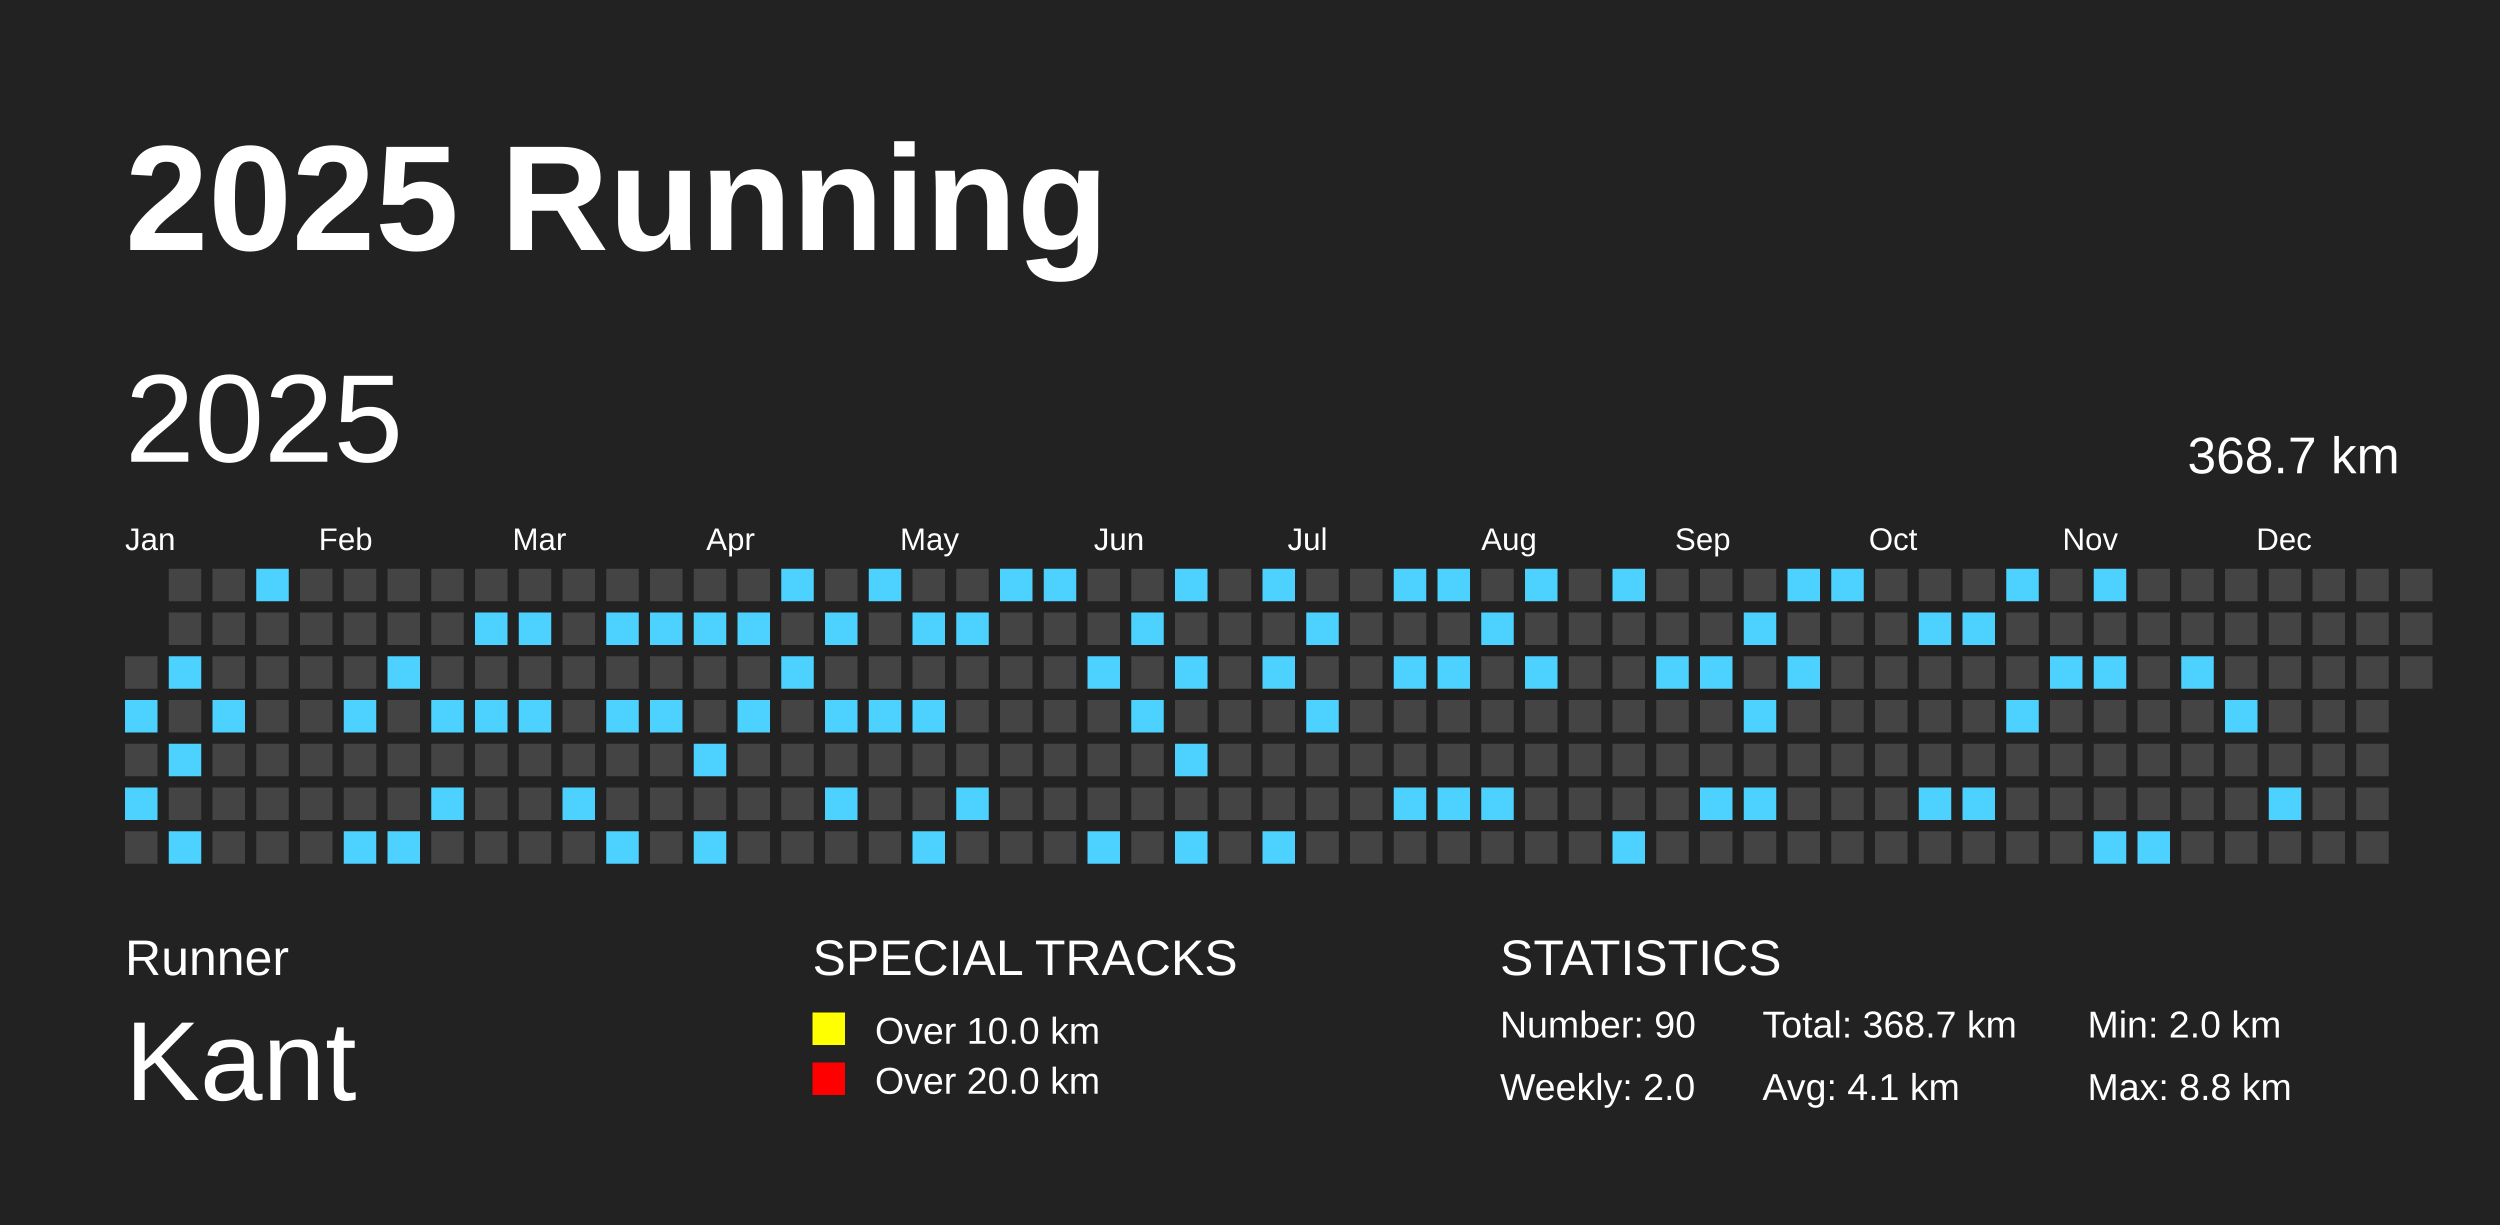
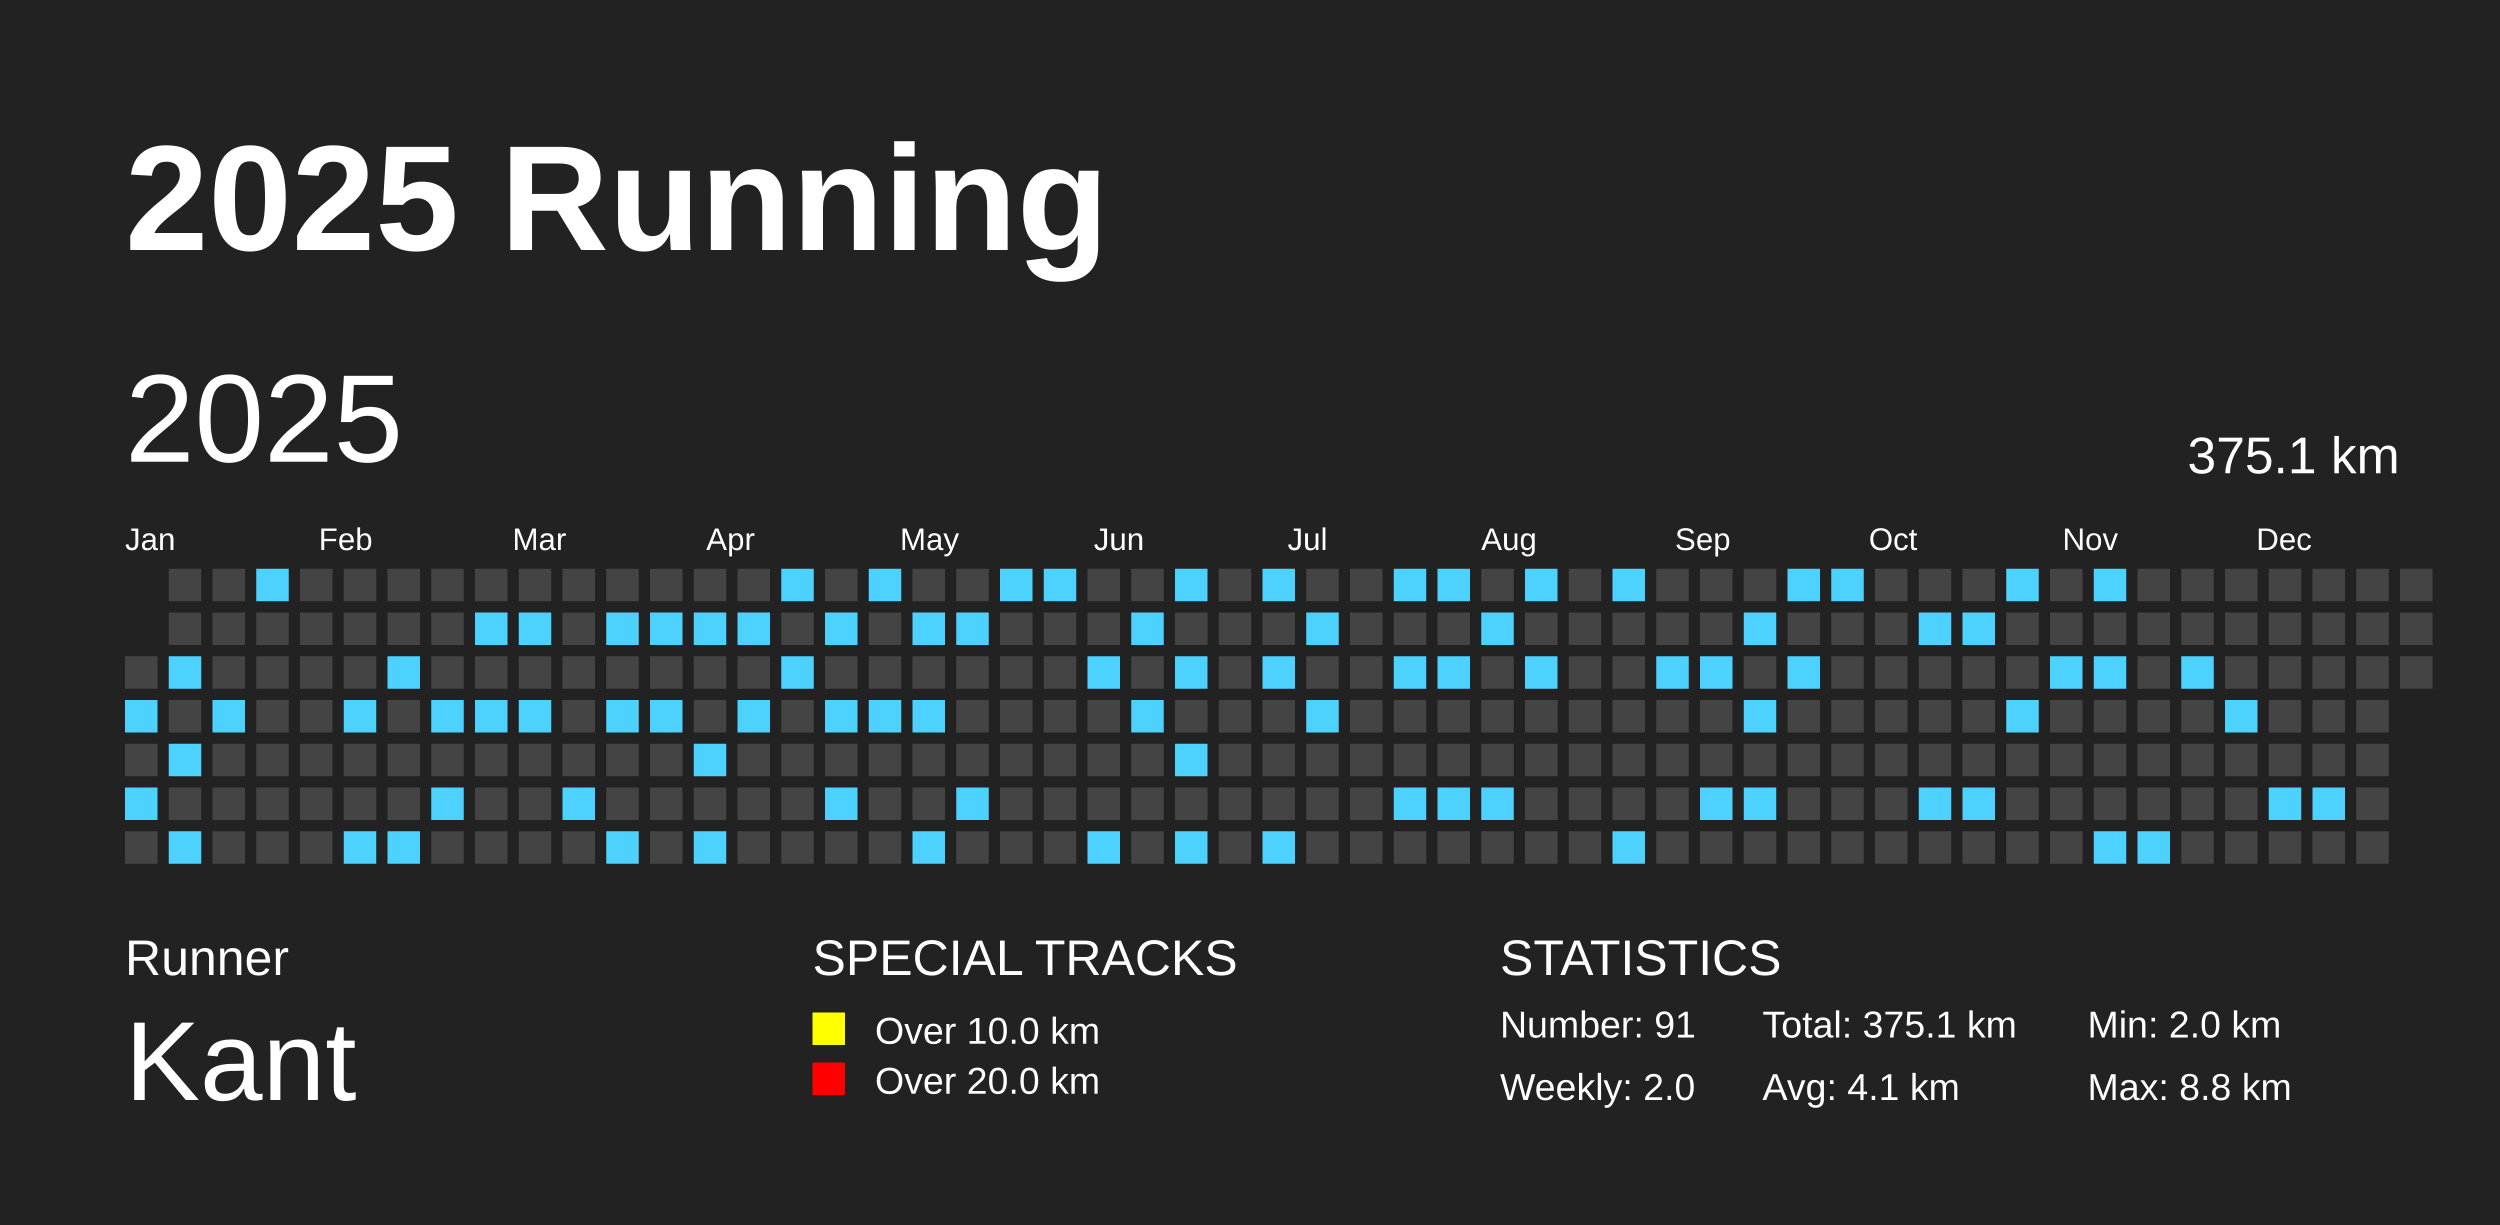
<svg xmlns="http://www.w3.org/2000/svg" baseProfile="full" height="98mm" version="1.1" viewBox="0,0,200,98" width="200mm">
  <defs />
  <rect fill="#222222" height="98" width="200" x="0" y="0" />
  <text fill="#FFFFFF" style="font-size:12px; font-family:Arial; font-weight:bold;" x="10" y="20">2025 Running</text>
  <text fill="#FFFFFF" style="font-size:4px; font-family:Arial" x="10" y="78">Runner</text>
  <text fill="#FFFFFF" style="font-size:9px; font-family:Arial" x="10" y="88">Kant</text>
  <text fill="#FFFFFF" style="font-size:4px; font-family:Arial" x="65" y="78">SPECIAL TRACKS</text>
  <rect fill="yellow" height="2.6" width="2.6" x="65" y="81" />
  <text fill="#FFFFFF" style="font-size:3px; font-family:Arial" x="70" y="83.5">Over 10.0 km</text>
  <rect fill="red" height="2.6" width="2.6" x="65" y="85" />
  <text fill="#FFFFFF" style="font-size:3px; font-family:Arial" x="70" y="87.5">Over 20.0 km</text>
  <text fill="#FFFFFF" style="font-size:4px; font-family:Arial" x="120" y="78">STATISTICS</text>
-   <text fill="#FFFFFF" style="font-size:3px; font-family:Arial" x="120" y="83">Number: 90</text>
+   <text fill="#FFFFFF" style="font-size:3px; font-family:Arial" x="120" y="83">Number: 91</text>
  <text fill="#FFFFFF" style="font-size:3px; font-family:Arial" x="120" y="88">Weekly: 2.0</text>
-   <text fill="#FFFFFF" style="font-size:3px; font-family:Arial" x="141" y="83">Total: 368.7 km</text>
+   <text fill="#FFFFFF" style="font-size:3px; font-family:Arial" x="141" y="83">Total: 375.1 km</text>
  <text fill="#FFFFFF" style="font-size:3px; font-family:Arial" x="141" y="88">Avg: 4.1 km</text>
  <text fill="#FFFFFF" style="font-size:3px; font-family:Arial" x="167" y="83">Min: 2.0 km</text>
  <text fill="#FFFFFF" style="font-size:3px; font-family:Arial" x="167" y="88">Max: 8.8 km</text>
  <text dominant-baseline="hanging" fill="#FFFFFF" style="font-size:10.0px; font-family:Arial;" x="10" y="30">2025</text>
-   <text dominant-baseline="hanging" fill="#FFFFFF" style="font-size:4.125px; font-family:Arial;" x="175" y="35">368.7 km</text>
+   <text dominant-baseline="hanging" fill="#FFFFFF" style="font-size:4.125px; font-family:Arial;" x="175" y="35">375.1 km</text>
  <text fill="#FFFFFF" style="font-size:2.5px; font-family:Arial" x="10.0" y="44">Jan</text>
  <text fill="#FFFFFF" style="font-size:2.5px; font-family:Arial" x="25.5" y="44">Feb</text>
  <text fill="#FFFFFF" style="font-size:2.5px; font-family:Arial" x="41.0" y="44">Mar</text>
  <text fill="#FFFFFF" style="font-size:2.5px; font-family:Arial" x="56.5" y="44">Apr</text>
  <text fill="#FFFFFF" style="font-size:2.5px; font-family:Arial" x="72.0" y="44">May</text>
  <text fill="#FFFFFF" style="font-size:2.5px; font-family:Arial" x="87.5" y="44">Jun</text>
  <text fill="#FFFFFF" style="font-size:2.5px; font-family:Arial" x="103.0" y="44">Jul</text>
  <text fill="#FFFFFF" style="font-size:2.5px; font-family:Arial" x="118.5" y="44">Aug</text>
  <text fill="#FFFFFF" style="font-size:2.5px; font-family:Arial" x="134.0" y="44">Sep</text>
  <text fill="#FFFFFF" style="font-size:2.5px; font-family:Arial" x="149.5" y="44">Oct</text>
  <text fill="#FFFFFF" style="font-size:2.5px; font-family:Arial" x="165.0" y="44">Nov</text>
  <text fill="#FFFFFF" style="font-size:2.5px; font-family:Arial" x="180.5" y="44">Dec</text>
  <rect fill="#444444" height="2.6" width="2.6" x="10.0" y="52.5" />
  <rect fill="#4DD2FF" height="2.6" width="2.6" x="10.0" y="56.0" />
  <rect fill="#444444" height="2.6" width="2.6" x="10.0" y="59.5" />
  <rect fill="#4DD2FF" height="2.6" width="2.6" x="10.0" y="63.0" />
  <rect fill="#444444" height="2.6" width="2.6" x="10.0" y="66.5" />
  <rect fill="#444444" height="2.6" width="2.6" x="13.5" y="45.5" />
  <rect fill="#444444" height="2.6" width="2.6" x="13.5" y="49.0" />
  <rect fill="#4DD2FF" height="2.6" width="2.6" x="13.5" y="52.5" />
  <rect fill="#444444" height="2.6" width="2.6" x="13.5" y="56.0" />
  <rect fill="#4DD2FF" height="2.6" width="2.6" x="13.5" y="59.5" />
  <rect fill="#444444" height="2.6" width="2.6" x="13.5" y="63.0" />
  <rect fill="#4DD2FF" height="2.6" width="2.6" x="13.5" y="66.5" />
  <rect fill="#444444" height="2.6" width="2.6" x="17.0" y="45.5" />
  <rect fill="#444444" height="2.6" width="2.6" x="17.0" y="49.0" />
  <rect fill="#444444" height="2.6" width="2.6" x="17.0" y="52.5" />
  <rect fill="#4DD2FF" height="2.6" width="2.6" x="17.0" y="56.0" />
  <rect fill="#444444" height="2.6" width="2.6" x="17.0" y="59.5" />
  <rect fill="#444444" height="2.6" width="2.6" x="17.0" y="63.0" />
  <rect fill="#444444" height="2.6" width="2.6" x="17.0" y="66.5" />
  <rect fill="#4DD2FF" height="2.6" width="2.6" x="20.5" y="45.5" />
  <rect fill="#444444" height="2.6" width="2.6" x="20.5" y="49.0" />
  <rect fill="#444444" height="2.6" width="2.6" x="20.5" y="52.5" />
  <rect fill="#444444" height="2.6" width="2.6" x="20.5" y="56.0" />
  <rect fill="#444444" height="2.6" width="2.6" x="20.5" y="59.5" />
  <rect fill="#444444" height="2.6" width="2.6" x="20.5" y="63.0" />
  <rect fill="#444444" height="2.6" width="2.6" x="20.5" y="66.5" />
  <rect fill="#444444" height="2.6" width="2.6" x="24.0" y="45.5" />
  <rect fill="#444444" height="2.6" width="2.6" x="24.0" y="49.0" />
  <rect fill="#444444" height="2.6" width="2.6" x="24.0" y="52.5" />
  <rect fill="#444444" height="2.6" width="2.6" x="24.0" y="56.0" />
  <rect fill="#444444" height="2.6" width="2.6" x="24.0" y="59.5" />
  <rect fill="#444444" height="2.6" width="2.6" x="24.0" y="63.0" />
  <rect fill="#444444" height="2.6" width="2.6" x="24.0" y="66.5" />
  <rect fill="#444444" height="2.6" width="2.6" x="27.5" y="45.5" />
  <rect fill="#444444" height="2.6" width="2.6" x="27.5" y="49.0" />
  <rect fill="#444444" height="2.6" width="2.6" x="27.5" y="52.5" />
  <rect fill="#4DD2FF" height="2.6" width="2.6" x="27.5" y="56.0" />
  <rect fill="#444444" height="2.6" width="2.6" x="27.5" y="59.5" />
  <rect fill="#444444" height="2.6" width="2.6" x="27.5" y="63.0" />
  <rect fill="#4DD2FF" height="2.6" width="2.6" x="27.5" y="66.5" />
  <rect fill="#444444" height="2.6" width="2.6" x="31.0" y="45.5" />
  <rect fill="#444444" height="2.6" width="2.6" x="31.0" y="49.0" />
  <rect fill="#4DD2FF" height="2.6" width="2.6" x="31.0" y="52.5" />
  <rect fill="#444444" height="2.6" width="2.6" x="31.0" y="56.0" />
  <rect fill="#444444" height="2.6" width="2.6" x="31.0" y="59.5" />
  <rect fill="#444444" height="2.6" width="2.6" x="31.0" y="63.0" />
  <rect fill="#4DD2FF" height="2.6" width="2.6" x="31.0" y="66.5" />
  <rect fill="#444444" height="2.6" width="2.6" x="34.5" y="45.5" />
  <rect fill="#444444" height="2.6" width="2.6" x="34.5" y="49.0" />
  <rect fill="#444444" height="2.6" width="2.6" x="34.5" y="52.5" />
  <rect fill="#4DD2FF" height="2.6" width="2.6" x="34.5" y="56.0" />
  <rect fill="#444444" height="2.6" width="2.6" x="34.5" y="59.5" />
  <rect fill="#4DD2FF" height="2.6" width="2.6" x="34.5" y="63.0" />
  <rect fill="#444444" height="2.6" width="2.6" x="34.5" y="66.5" />
  <rect fill="#444444" height="2.6" width="2.6" x="38.0" y="45.5" />
  <rect fill="#4DD2FF" height="2.6" width="2.6" x="38.0" y="49.0" />
  <rect fill="#444444" height="2.6" width="2.6" x="38.0" y="52.5" />
  <rect fill="#4DD2FF" height="2.6" width="2.6" x="38.0" y="56.0" />
  <rect fill="#444444" height="2.6" width="2.6" x="38.0" y="59.5" />
  <rect fill="#444444" height="2.6" width="2.6" x="38.0" y="63.0" />
  <rect fill="#444444" height="2.6" width="2.6" x="38.0" y="66.5" />
  <rect fill="#444444" height="2.6" width="2.6" x="41.5" y="45.5" />
  <rect fill="#4DD2FF" height="2.6" width="2.6" x="41.5" y="49.0" />
  <rect fill="#444444" height="2.6" width="2.6" x="41.5" y="52.5" />
  <rect fill="#4DD2FF" height="2.6" width="2.6" x="41.5" y="56.0" />
  <rect fill="#444444" height="2.6" width="2.6" x="41.5" y="59.5" />
  <rect fill="#444444" height="2.6" width="2.6" x="41.5" y="63.0" />
  <rect fill="#444444" height="2.6" width="2.6" x="41.5" y="66.5" />
  <rect fill="#444444" height="2.6" width="2.6" x="45.0" y="45.5" />
  <rect fill="#444444" height="2.6" width="2.6" x="45.0" y="49.0" />
  <rect fill="#444444" height="2.6" width="2.6" x="45.0" y="52.5" />
  <rect fill="#444444" height="2.6" width="2.6" x="45.0" y="56.0" />
  <rect fill="#444444" height="2.6" width="2.6" x="45.0" y="59.5" />
  <rect fill="#4DD2FF" height="2.6" width="2.6" x="45.0" y="63.0" />
  <rect fill="#444444" height="2.6" width="2.6" x="45.0" y="66.5" />
  <rect fill="#444444" height="2.6" width="2.6" x="48.5" y="45.5" />
  <rect fill="#4DD2FF" height="2.6" width="2.6" x="48.5" y="49.0" />
  <rect fill="#444444" height="2.6" width="2.6" x="48.5" y="52.5" />
  <rect fill="#4DD2FF" height="2.6" width="2.6" x="48.5" y="56.0" />
  <rect fill="#444444" height="2.6" width="2.6" x="48.5" y="59.5" />
  <rect fill="#444444" height="2.6" width="2.6" x="48.5" y="63.0" />
  <rect fill="#4DD2FF" height="2.6" width="2.6" x="48.5" y="66.5" />
  <rect fill="#444444" height="2.6" width="2.6" x="52.0" y="45.5" />
  <rect fill="#4DD2FF" height="2.6" width="2.6" x="52.0" y="49.0" />
  <rect fill="#444444" height="2.6" width="2.6" x="52.0" y="52.5" />
  <rect fill="#4DD2FF" height="2.6" width="2.6" x="52.0" y="56.0" />
  <rect fill="#444444" height="2.6" width="2.6" x="52.0" y="59.5" />
  <rect fill="#444444" height="2.6" width="2.6" x="52.0" y="63.0" />
  <rect fill="#444444" height="2.6" width="2.6" x="52.0" y="66.5" />
  <rect fill="#444444" height="2.6" width="2.6" x="55.5" y="45.5" />
  <rect fill="#4DD2FF" height="2.6" width="2.6" x="55.5" y="49.0" />
  <rect fill="#444444" height="2.6" width="2.6" x="55.5" y="52.5" />
  <rect fill="#444444" height="2.6" width="2.6" x="55.5" y="56.0" />
  <rect fill="#4DD2FF" height="2.6" width="2.6" x="55.5" y="59.5" />
  <rect fill="#444444" height="2.6" width="2.6" x="55.5" y="63.0" />
  <rect fill="#4DD2FF" height="2.6" width="2.6" x="55.5" y="66.5" />
  <rect fill="#444444" height="2.6" width="2.6" x="59.0" y="45.5" />
  <rect fill="#4DD2FF" height="2.6" width="2.6" x="59.0" y="49.0" />
  <rect fill="#444444" height="2.6" width="2.6" x="59.0" y="52.5" />
  <rect fill="#4DD2FF" height="2.6" width="2.6" x="59.0" y="56.0" />
  <rect fill="#444444" height="2.6" width="2.6" x="59.0" y="59.5" />
  <rect fill="#444444" height="2.6" width="2.6" x="59.0" y="63.0" />
  <rect fill="#444444" height="2.6" width="2.6" x="59.0" y="66.5" />
  <rect fill="#4DD2FF" height="2.6" width="2.6" x="62.5" y="45.5" />
  <rect fill="#444444" height="2.6" width="2.6" x="62.5" y="49.0" />
  <rect fill="#4DD2FF" height="2.6" width="2.6" x="62.5" y="52.5" />
  <rect fill="#444444" height="2.6" width="2.6" x="62.5" y="56.0" />
  <rect fill="#444444" height="2.6" width="2.6" x="62.5" y="59.5" />
  <rect fill="#444444" height="2.6" width="2.6" x="62.5" y="63.0" />
  <rect fill="#444444" height="2.6" width="2.6" x="62.5" y="66.5" />
  <rect fill="#444444" height="2.6" width="2.6" x="66.0" y="45.5" />
  <rect fill="#4DD2FF" height="2.6" width="2.6" x="66.0" y="49.0" />
  <rect fill="#444444" height="2.6" width="2.6" x="66.0" y="52.5" />
  <rect fill="#4DD2FF" height="2.6" width="2.6" x="66.0" y="56.0" />
  <rect fill="#444444" height="2.6" width="2.6" x="66.0" y="59.5" />
  <rect fill="#4DD2FF" height="2.6" width="2.6" x="66.0" y="63.0" />
  <rect fill="#444444" height="2.6" width="2.6" x="66.0" y="66.5" />
  <rect fill="#4DD2FF" height="2.6" width="2.6" x="69.5" y="45.5" />
  <rect fill="#444444" height="2.6" width="2.6" x="69.5" y="49.0" />
  <rect fill="#444444" height="2.6" width="2.6" x="69.5" y="52.5" />
  <rect fill="#4DD2FF" height="2.6" width="2.6" x="69.5" y="56.0" />
  <rect fill="#444444" height="2.6" width="2.6" x="69.5" y="59.5" />
  <rect fill="#444444" height="2.6" width="2.6" x="69.5" y="63.0" />
  <rect fill="#444444" height="2.6" width="2.6" x="69.5" y="66.5" />
  <rect fill="#444444" height="2.6" width="2.6" x="73.0" y="45.5" />
  <rect fill="#4DD2FF" height="2.6" width="2.6" x="73.0" y="49.0" />
  <rect fill="#444444" height="2.6" width="2.6" x="73.0" y="52.5" />
  <rect fill="#4DD2FF" height="2.6" width="2.6" x="73.0" y="56.0" />
  <rect fill="#444444" height="2.6" width="2.6" x="73.0" y="59.5" />
  <rect fill="#444444" height="2.6" width="2.6" x="73.0" y="63.0" />
  <rect fill="#4DD2FF" height="2.6" width="2.6" x="73.0" y="66.5" />
  <rect fill="#444444" height="2.6" width="2.6" x="76.5" y="45.5" />
  <rect fill="#4DD2FF" height="2.6" width="2.6" x="76.5" y="49.0" />
  <rect fill="#444444" height="2.6" width="2.6" x="76.5" y="52.5" />
  <rect fill="#444444" height="2.6" width="2.6" x="76.5" y="56.0" />
  <rect fill="#444444" height="2.6" width="2.6" x="76.5" y="59.5" />
  <rect fill="#4DD2FF" height="2.6" width="2.6" x="76.5" y="63.0" />
  <rect fill="#444444" height="2.6" width="2.6" x="76.5" y="66.5" />
  <rect fill="#4DD2FF" height="2.6" width="2.6" x="80.0" y="45.5" />
  <rect fill="#444444" height="2.6" width="2.6" x="80.0" y="49.0" />
  <rect fill="#444444" height="2.6" width="2.6" x="80.0" y="52.5" />
  <rect fill="#444444" height="2.6" width="2.6" x="80.0" y="56.0" />
  <rect fill="#444444" height="2.6" width="2.6" x="80.0" y="59.5" />
  <rect fill="#444444" height="2.6" width="2.6" x="80.0" y="63.0" />
  <rect fill="#444444" height="2.6" width="2.6" x="80.0" y="66.5" />
  <rect fill="#4DD2FF" height="2.6" width="2.6" x="83.5" y="45.5" />
  <rect fill="#444444" height="2.6" width="2.6" x="83.5" y="49.0" />
  <rect fill="#444444" height="2.6" width="2.6" x="83.5" y="52.5" />
  <rect fill="#444444" height="2.6" width="2.6" x="83.5" y="56.0" />
  <rect fill="#444444" height="2.6" width="2.6" x="83.5" y="59.5" />
  <rect fill="#444444" height="2.6" width="2.6" x="83.5" y="63.0" />
  <rect fill="#444444" height="2.6" width="2.6" x="83.5" y="66.5" />
  <rect fill="#444444" height="2.6" width="2.6" x="87.0" y="45.5" />
  <rect fill="#444444" height="2.6" width="2.6" x="87.0" y="49.0" />
  <rect fill="#4DD2FF" height="2.6" width="2.6" x="87.0" y="52.5" />
  <rect fill="#444444" height="2.6" width="2.6" x="87.0" y="56.0" />
  <rect fill="#444444" height="2.6" width="2.6" x="87.0" y="59.5" />
  <rect fill="#444444" height="2.6" width="2.6" x="87.0" y="63.0" />
  <rect fill="#4DD2FF" height="2.6" width="2.6" x="87.0" y="66.5" />
  <rect fill="#444444" height="2.6" width="2.6" x="90.5" y="45.5" />
  <rect fill="#4DD2FF" height="2.6" width="2.6" x="90.5" y="49.0" />
  <rect fill="#444444" height="2.6" width="2.6" x="90.5" y="52.5" />
  <rect fill="#4DD2FF" height="2.6" width="2.6" x="90.5" y="56.0" />
  <rect fill="#444444" height="2.6" width="2.6" x="90.5" y="59.5" />
  <rect fill="#444444" height="2.6" width="2.6" x="90.5" y="63.0" />
  <rect fill="#444444" height="2.6" width="2.6" x="90.5" y="66.5" />
  <rect fill="#4DD2FF" height="2.6" width="2.6" x="94.0" y="45.5" />
  <rect fill="#444444" height="2.6" width="2.6" x="94.0" y="49.0" />
  <rect fill="#4DD2FF" height="2.6" width="2.6" x="94.0" y="52.5" />
  <rect fill="#444444" height="2.6" width="2.6" x="94.0" y="56.0" />
  <rect fill="#4DD2FF" height="2.6" width="2.6" x="94.0" y="59.5" />
  <rect fill="#444444" height="2.6" width="2.6" x="94.0" y="63.0" />
  <rect fill="#4DD2FF" height="2.6" width="2.6" x="94.0" y="66.5" />
  <rect fill="#444444" height="2.6" width="2.6" x="97.5" y="45.5" />
  <rect fill="#444444" height="2.6" width="2.6" x="97.5" y="49.0" />
  <rect fill="#444444" height="2.6" width="2.6" x="97.5" y="52.5" />
  <rect fill="#444444" height="2.6" width="2.6" x="97.5" y="56.0" />
  <rect fill="#444444" height="2.6" width="2.6" x="97.5" y="59.5" />
  <rect fill="#444444" height="2.6" width="2.6" x="97.5" y="63.0" />
  <rect fill="#444444" height="2.6" width="2.6" x="97.5" y="66.5" />
  <rect fill="#4DD2FF" height="2.6" width="2.6" x="101.0" y="45.5" />
  <rect fill="#444444" height="2.6" width="2.6" x="101.0" y="49.0" />
  <rect fill="#4DD2FF" height="2.6" width="2.6" x="101.0" y="52.5" />
  <rect fill="#444444" height="2.6" width="2.6" x="101.0" y="56.0" />
  <rect fill="#444444" height="2.6" width="2.6" x="101.0" y="59.5" />
  <rect fill="#444444" height="2.6" width="2.6" x="101.0" y="63.0" />
  <rect fill="#4DD2FF" height="2.6" width="2.6" x="101.0" y="66.5" />
  <rect fill="#444444" height="2.6" width="2.6" x="104.5" y="45.5" />
  <rect fill="#4DD2FF" height="2.6" width="2.6" x="104.5" y="49.0" />
  <rect fill="#444444" height="2.6" width="2.6" x="104.5" y="52.5" />
  <rect fill="#4DD2FF" height="2.6" width="2.6" x="104.5" y="56.0" />
  <rect fill="#444444" height="2.6" width="2.6" x="104.5" y="59.5" />
  <rect fill="#444444" height="2.6" width="2.6" x="104.5" y="63.0" />
  <rect fill="#444444" height="2.6" width="2.6" x="104.5" y="66.5" />
  <rect fill="#444444" height="2.6" width="2.6" x="108.0" y="45.5" />
  <rect fill="#444444" height="2.6" width="2.6" x="108.0" y="49.0" />
  <rect fill="#444444" height="2.6" width="2.6" x="108.0" y="52.5" />
  <rect fill="#444444" height="2.6" width="2.6" x="108.0" y="56.0" />
  <rect fill="#444444" height="2.6" width="2.6" x="108.0" y="59.5" />
  <rect fill="#444444" height="2.6" width="2.6" x="108.0" y="63.0" />
  <rect fill="#444444" height="2.6" width="2.6" x="108.0" y="66.5" />
  <rect fill="#4DD2FF" height="2.6" width="2.6" x="111.5" y="45.5" />
  <rect fill="#444444" height="2.6" width="2.6" x="111.5" y="49.0" />
  <rect fill="#4DD2FF" height="2.6" width="2.6" x="111.5" y="52.5" />
  <rect fill="#444444" height="2.6" width="2.6" x="111.5" y="56.0" />
  <rect fill="#444444" height="2.6" width="2.6" x="111.5" y="59.5" />
  <rect fill="#4DD2FF" height="2.6" width="2.6" x="111.5" y="63.0" />
  <rect fill="#444444" height="2.6" width="2.6" x="111.5" y="66.5" />
  <rect fill="#4DD2FF" height="2.6" width="2.6" x="115.0" y="45.5" />
  <rect fill="#444444" height="2.6" width="2.6" x="115.0" y="49.0" />
  <rect fill="#4DD2FF" height="2.6" width="2.6" x="115.0" y="52.5" />
  <rect fill="#444444" height="2.6" width="2.6" x="115.0" y="56.0" />
  <rect fill="#444444" height="2.6" width="2.6" x="115.0" y="59.5" />
  <rect fill="#4DD2FF" height="2.6" width="2.6" x="115.0" y="63.0" />
  <rect fill="#444444" height="2.6" width="2.6" x="115.0" y="66.5" />
  <rect fill="#444444" height="2.6" width="2.6" x="118.5" y="45.5" />
  <rect fill="#4DD2FF" height="2.6" width="2.6" x="118.5" y="49.0" />
  <rect fill="#444444" height="2.6" width="2.6" x="118.5" y="52.5" />
  <rect fill="#444444" height="2.6" width="2.6" x="118.5" y="56.0" />
  <rect fill="#444444" height="2.6" width="2.6" x="118.5" y="59.5" />
  <rect fill="#4DD2FF" height="2.6" width="2.6" x="118.5" y="63.0" />
  <rect fill="#444444" height="2.6" width="2.6" x="118.5" y="66.5" />
  <rect fill="#4DD2FF" height="2.6" width="2.6" x="122.0" y="45.5" />
  <rect fill="#444444" height="2.6" width="2.6" x="122.0" y="49.0" />
  <rect fill="#4DD2FF" height="2.6" width="2.6" x="122.0" y="52.5" />
  <rect fill="#444444" height="2.6" width="2.6" x="122.0" y="56.0" />
  <rect fill="#444444" height="2.6" width="2.6" x="122.0" y="59.5" />
  <rect fill="#444444" height="2.6" width="2.6" x="122.0" y="63.0" />
  <rect fill="#444444" height="2.6" width="2.6" x="122.0" y="66.5" />
  <rect fill="#444444" height="2.6" width="2.6" x="125.5" y="45.5" />
  <rect fill="#444444" height="2.6" width="2.6" x="125.5" y="49.0" />
  <rect fill="#444444" height="2.6" width="2.6" x="125.5" y="52.5" />
  <rect fill="#444444" height="2.6" width="2.6" x="125.5" y="56.0" />
  <rect fill="#444444" height="2.6" width="2.6" x="125.5" y="59.5" />
  <rect fill="#444444" height="2.6" width="2.6" x="125.5" y="63.0" />
  <rect fill="#444444" height="2.6" width="2.6" x="125.5" y="66.5" />
  <rect fill="#4DD2FF" height="2.6" width="2.6" x="129.0" y="45.5" />
  <rect fill="#444444" height="2.6" width="2.6" x="129.0" y="49.0" />
  <rect fill="#444444" height="2.6" width="2.6" x="129.0" y="52.5" />
  <rect fill="#444444" height="2.6" width="2.6" x="129.0" y="56.0" />
  <rect fill="#444444" height="2.6" width="2.6" x="129.0" y="59.5" />
  <rect fill="#444444" height="2.6" width="2.6" x="129.0" y="63.0" />
  <rect fill="#4DD2FF" height="2.6" width="2.6" x="129.0" y="66.5" />
  <rect fill="#444444" height="2.6" width="2.6" x="132.5" y="45.5" />
  <rect fill="#444444" height="2.6" width="2.6" x="132.5" y="49.0" />
  <rect fill="#4DD2FF" height="2.6" width="2.6" x="132.5" y="52.5" />
  <rect fill="#444444" height="2.6" width="2.6" x="132.5" y="56.0" />
  <rect fill="#444444" height="2.6" width="2.6" x="132.5" y="59.5" />
  <rect fill="#444444" height="2.6" width="2.6" x="132.5" y="63.0" />
  <rect fill="#444444" height="2.6" width="2.6" x="132.5" y="66.5" />
  <rect fill="#444444" height="2.6" width="2.6" x="136.0" y="45.5" />
  <rect fill="#444444" height="2.6" width="2.6" x="136.0" y="49.0" />
  <rect fill="#4DD2FF" height="2.6" width="2.6" x="136.0" y="52.5" />
  <rect fill="#444444" height="2.6" width="2.6" x="136.0" y="56.0" />
  <rect fill="#444444" height="2.6" width="2.6" x="136.0" y="59.5" />
  <rect fill="#4DD2FF" height="2.6" width="2.6" x="136.0" y="63.0" />
  <rect fill="#444444" height="2.6" width="2.6" x="136.0" y="66.5" />
  <rect fill="#444444" height="2.6" width="2.6" x="139.5" y="45.5" />
  <rect fill="#4DD2FF" height="2.6" width="2.6" x="139.5" y="49.0" />
  <rect fill="#444444" height="2.6" width="2.6" x="139.5" y="52.5" />
  <rect fill="#4DD2FF" height="2.6" width="2.6" x="139.5" y="56.0" />
  <rect fill="#444444" height="2.6" width="2.6" x="139.5" y="59.5" />
  <rect fill="#4DD2FF" height="2.6" width="2.6" x="139.5" y="63.0" />
  <rect fill="#444444" height="2.6" width="2.6" x="139.5" y="66.5" />
  <rect fill="#4DD2FF" height="2.6" width="2.6" x="143.0" y="45.5" />
  <rect fill="#444444" height="2.6" width="2.6" x="143.0" y="49.0" />
  <rect fill="#4DD2FF" height="2.6" width="2.6" x="143.0" y="52.5" />
  <rect fill="#444444" height="2.6" width="2.6" x="143.0" y="56.0" />
  <rect fill="#444444" height="2.6" width="2.6" x="143.0" y="59.5" />
  <rect fill="#444444" height="2.6" width="2.6" x="143.0" y="63.0" />
  <rect fill="#444444" height="2.6" width="2.6" x="143.0" y="66.5" />
  <rect fill="#4DD2FF" height="2.6" width="2.6" x="146.5" y="45.5" />
  <rect fill="#444444" height="2.6" width="2.6" x="146.5" y="49.0" />
  <rect fill="#444444" height="2.6" width="2.6" x="146.5" y="52.5" />
  <rect fill="#444444" height="2.6" width="2.6" x="146.5" y="56.0" />
  <rect fill="#444444" height="2.6" width="2.6" x="146.5" y="59.5" />
  <rect fill="#444444" height="2.6" width="2.6" x="146.5" y="63.0" />
  <rect fill="#444444" height="2.6" width="2.6" x="146.5" y="66.5" />
  <rect fill="#444444" height="2.6" width="2.6" x="150.0" y="45.5" />
  <rect fill="#444444" height="2.6" width="2.6" x="150.0" y="49.0" />
  <rect fill="#444444" height="2.6" width="2.6" x="150.0" y="52.5" />
  <rect fill="#444444" height="2.6" width="2.6" x="150.0" y="56.0" />
  <rect fill="#444444" height="2.6" width="2.6" x="150.0" y="59.5" />
  <rect fill="#444444" height="2.6" width="2.6" x="150.0" y="63.0" />
  <rect fill="#444444" height="2.6" width="2.6" x="150.0" y="66.5" />
  <rect fill="#444444" height="2.6" width="2.6" x="153.5" y="45.5" />
  <rect fill="#4DD2FF" height="2.6" width="2.6" x="153.5" y="49.0" />
  <rect fill="#444444" height="2.6" width="2.6" x="153.5" y="52.5" />
  <rect fill="#444444" height="2.6" width="2.6" x="153.5" y="56.0" />
  <rect fill="#444444" height="2.6" width="2.6" x="153.5" y="59.5" />
  <rect fill="#4DD2FF" height="2.6" width="2.6" x="153.5" y="63.0" />
  <rect fill="#444444" height="2.6" width="2.6" x="153.5" y="66.5" />
  <rect fill="#444444" height="2.6" width="2.6" x="157.0" y="45.5" />
  <rect fill="#4DD2FF" height="2.6" width="2.6" x="157.0" y="49.0" />
  <rect fill="#444444" height="2.6" width="2.6" x="157.0" y="52.5" />
  <rect fill="#444444" height="2.6" width="2.6" x="157.0" y="56.0" />
  <rect fill="#444444" height="2.6" width="2.6" x="157.0" y="59.5" />
  <rect fill="#4DD2FF" height="2.6" width="2.6" x="157.0" y="63.0" />
  <rect fill="#444444" height="2.6" width="2.6" x="157.0" y="66.5" />
  <rect fill="#4DD2FF" height="2.6" width="2.6" x="160.5" y="45.5" />
  <rect fill="#444444" height="2.6" width="2.6" x="160.5" y="49.0" />
  <rect fill="#444444" height="2.6" width="2.6" x="160.5" y="52.5" />
  <rect fill="#4DD2FF" height="2.6" width="2.6" x="160.5" y="56.0" />
  <rect fill="#444444" height="2.6" width="2.6" x="160.5" y="59.5" />
  <rect fill="#444444" height="2.6" width="2.6" x="160.5" y="63.0" />
  <rect fill="#444444" height="2.6" width="2.6" x="160.5" y="66.5" />
  <rect fill="#444444" height="2.6" width="2.6" x="164.0" y="45.5" />
  <rect fill="#444444" height="2.6" width="2.6" x="164.0" y="49.0" />
  <rect fill="#4DD2FF" height="2.6" width="2.6" x="164.0" y="52.5" />
  <rect fill="#444444" height="2.6" width="2.6" x="164.0" y="56.0" />
  <rect fill="#444444" height="2.6" width="2.6" x="164.0" y="59.5" />
  <rect fill="#444444" height="2.6" width="2.6" x="164.0" y="63.0" />
  <rect fill="#444444" height="2.6" width="2.6" x="164.0" y="66.5" />
  <rect fill="#4DD2FF" height="2.6" width="2.6" x="167.5" y="45.5" />
  <rect fill="#444444" height="2.6" width="2.6" x="167.5" y="49.0" />
  <rect fill="#4DD2FF" height="2.6" width="2.6" x="167.5" y="52.5" />
  <rect fill="#444444" height="2.6" width="2.6" x="167.5" y="56.0" />
  <rect fill="#444444" height="2.6" width="2.6" x="167.5" y="59.5" />
  <rect fill="#444444" height="2.6" width="2.6" x="167.5" y="63.0" />
  <rect fill="#4DD2FF" height="2.6" width="2.6" x="167.5" y="66.5" />
  <rect fill="#444444" height="2.6" width="2.6" x="171.0" y="45.5" />
  <rect fill="#444444" height="2.6" width="2.6" x="171.0" y="49.0" />
  <rect fill="#444444" height="2.6" width="2.6" x="171.0" y="52.5" />
  <rect fill="#444444" height="2.6" width="2.6" x="171.0" y="56.0" />
  <rect fill="#444444" height="2.6" width="2.6" x="171.0" y="59.5" />
  <rect fill="#444444" height="2.6" width="2.6" x="171.0" y="63.0" />
  <rect fill="#4DD2FF" height="2.6" width="2.6" x="171.0" y="66.5" />
  <rect fill="#444444" height="2.6" width="2.6" x="174.5" y="45.5" />
  <rect fill="#444444" height="2.6" width="2.6" x="174.5" y="49.0" />
  <rect fill="#4DD2FF" height="2.6" width="2.6" x="174.5" y="52.5" />
  <rect fill="#444444" height="2.6" width="2.6" x="174.5" y="56.0" />
  <rect fill="#444444" height="2.6" width="2.6" x="174.5" y="59.5" />
  <rect fill="#444444" height="2.6" width="2.6" x="174.5" y="63.0" />
  <rect fill="#444444" height="2.6" width="2.6" x="174.5" y="66.5" />
  <rect fill="#444444" height="2.6" width="2.6" x="178.0" y="45.5" />
  <rect fill="#444444" height="2.6" width="2.6" x="178.0" y="49.0" />
  <rect fill="#444444" height="2.6" width="2.6" x="178.0" y="52.5" />
  <rect fill="#4DD2FF" height="2.6" width="2.6" x="178.0" y="56.0" />
  <rect fill="#444444" height="2.6" width="2.6" x="178.0" y="59.5" />
  <rect fill="#444444" height="2.6" width="2.6" x="178.0" y="63.0" />
  <rect fill="#444444" height="2.6" width="2.6" x="178.0" y="66.5" />
  <rect fill="#444444" height="2.6" width="2.6" x="181.5" y="45.5" />
  <rect fill="#444444" height="2.6" width="2.6" x="181.5" y="49.0" />
  <rect fill="#444444" height="2.6" width="2.6" x="181.5" y="52.5" />
  <rect fill="#444444" height="2.6" width="2.6" x="181.5" y="56.0" />
  <rect fill="#444444" height="2.6" width="2.6" x="181.5" y="59.5" />
  <rect fill="#4DD2FF" height="2.6" width="2.6" x="181.5" y="63.0" />
  <rect fill="#444444" height="2.6" width="2.6" x="181.5" y="66.5" />
  <rect fill="#444444" height="2.6" width="2.6" x="185.0" y="45.5" />
  <rect fill="#444444" height="2.6" width="2.6" x="185.0" y="49.0" />
  <rect fill="#444444" height="2.6" width="2.6" x="185.0" y="52.5" />
  <rect fill="#444444" height="2.6" width="2.6" x="185.0" y="56.0" />
  <rect fill="#444444" height="2.6" width="2.6" x="185.0" y="59.5" />
-   <rect fill="#444444" height="2.6" width="2.6" x="185.0" y="63.0" />
+   <rect fill="#4DD2FF" height="2.6" width="2.6" x="185.0" y="63.0" />
  <rect fill="#444444" height="2.6" width="2.6" x="185.0" y="66.5" />
  <rect fill="#444444" height="2.6" width="2.6" x="188.5" y="45.5" />
  <rect fill="#444444" height="2.6" width="2.6" x="188.5" y="49.0" />
  <rect fill="#444444" height="2.6" width="2.6" x="188.5" y="52.5" />
  <rect fill="#444444" height="2.6" width="2.6" x="188.5" y="56.0" />
  <rect fill="#444444" height="2.6" width="2.6" x="188.5" y="59.5" />
  <rect fill="#444444" height="2.6" width="2.6" x="188.5" y="63.0" />
  <rect fill="#444444" height="2.6" width="2.6" x="188.5" y="66.5" />
  <rect fill="#444444" height="2.6" width="2.6" x="192.0" y="45.5" />
  <rect fill="#444444" height="2.6" width="2.6" x="192.0" y="49.0" />
  <rect fill="#444444" height="2.6" width="2.6" x="192.0" y="52.5" />
</svg>
